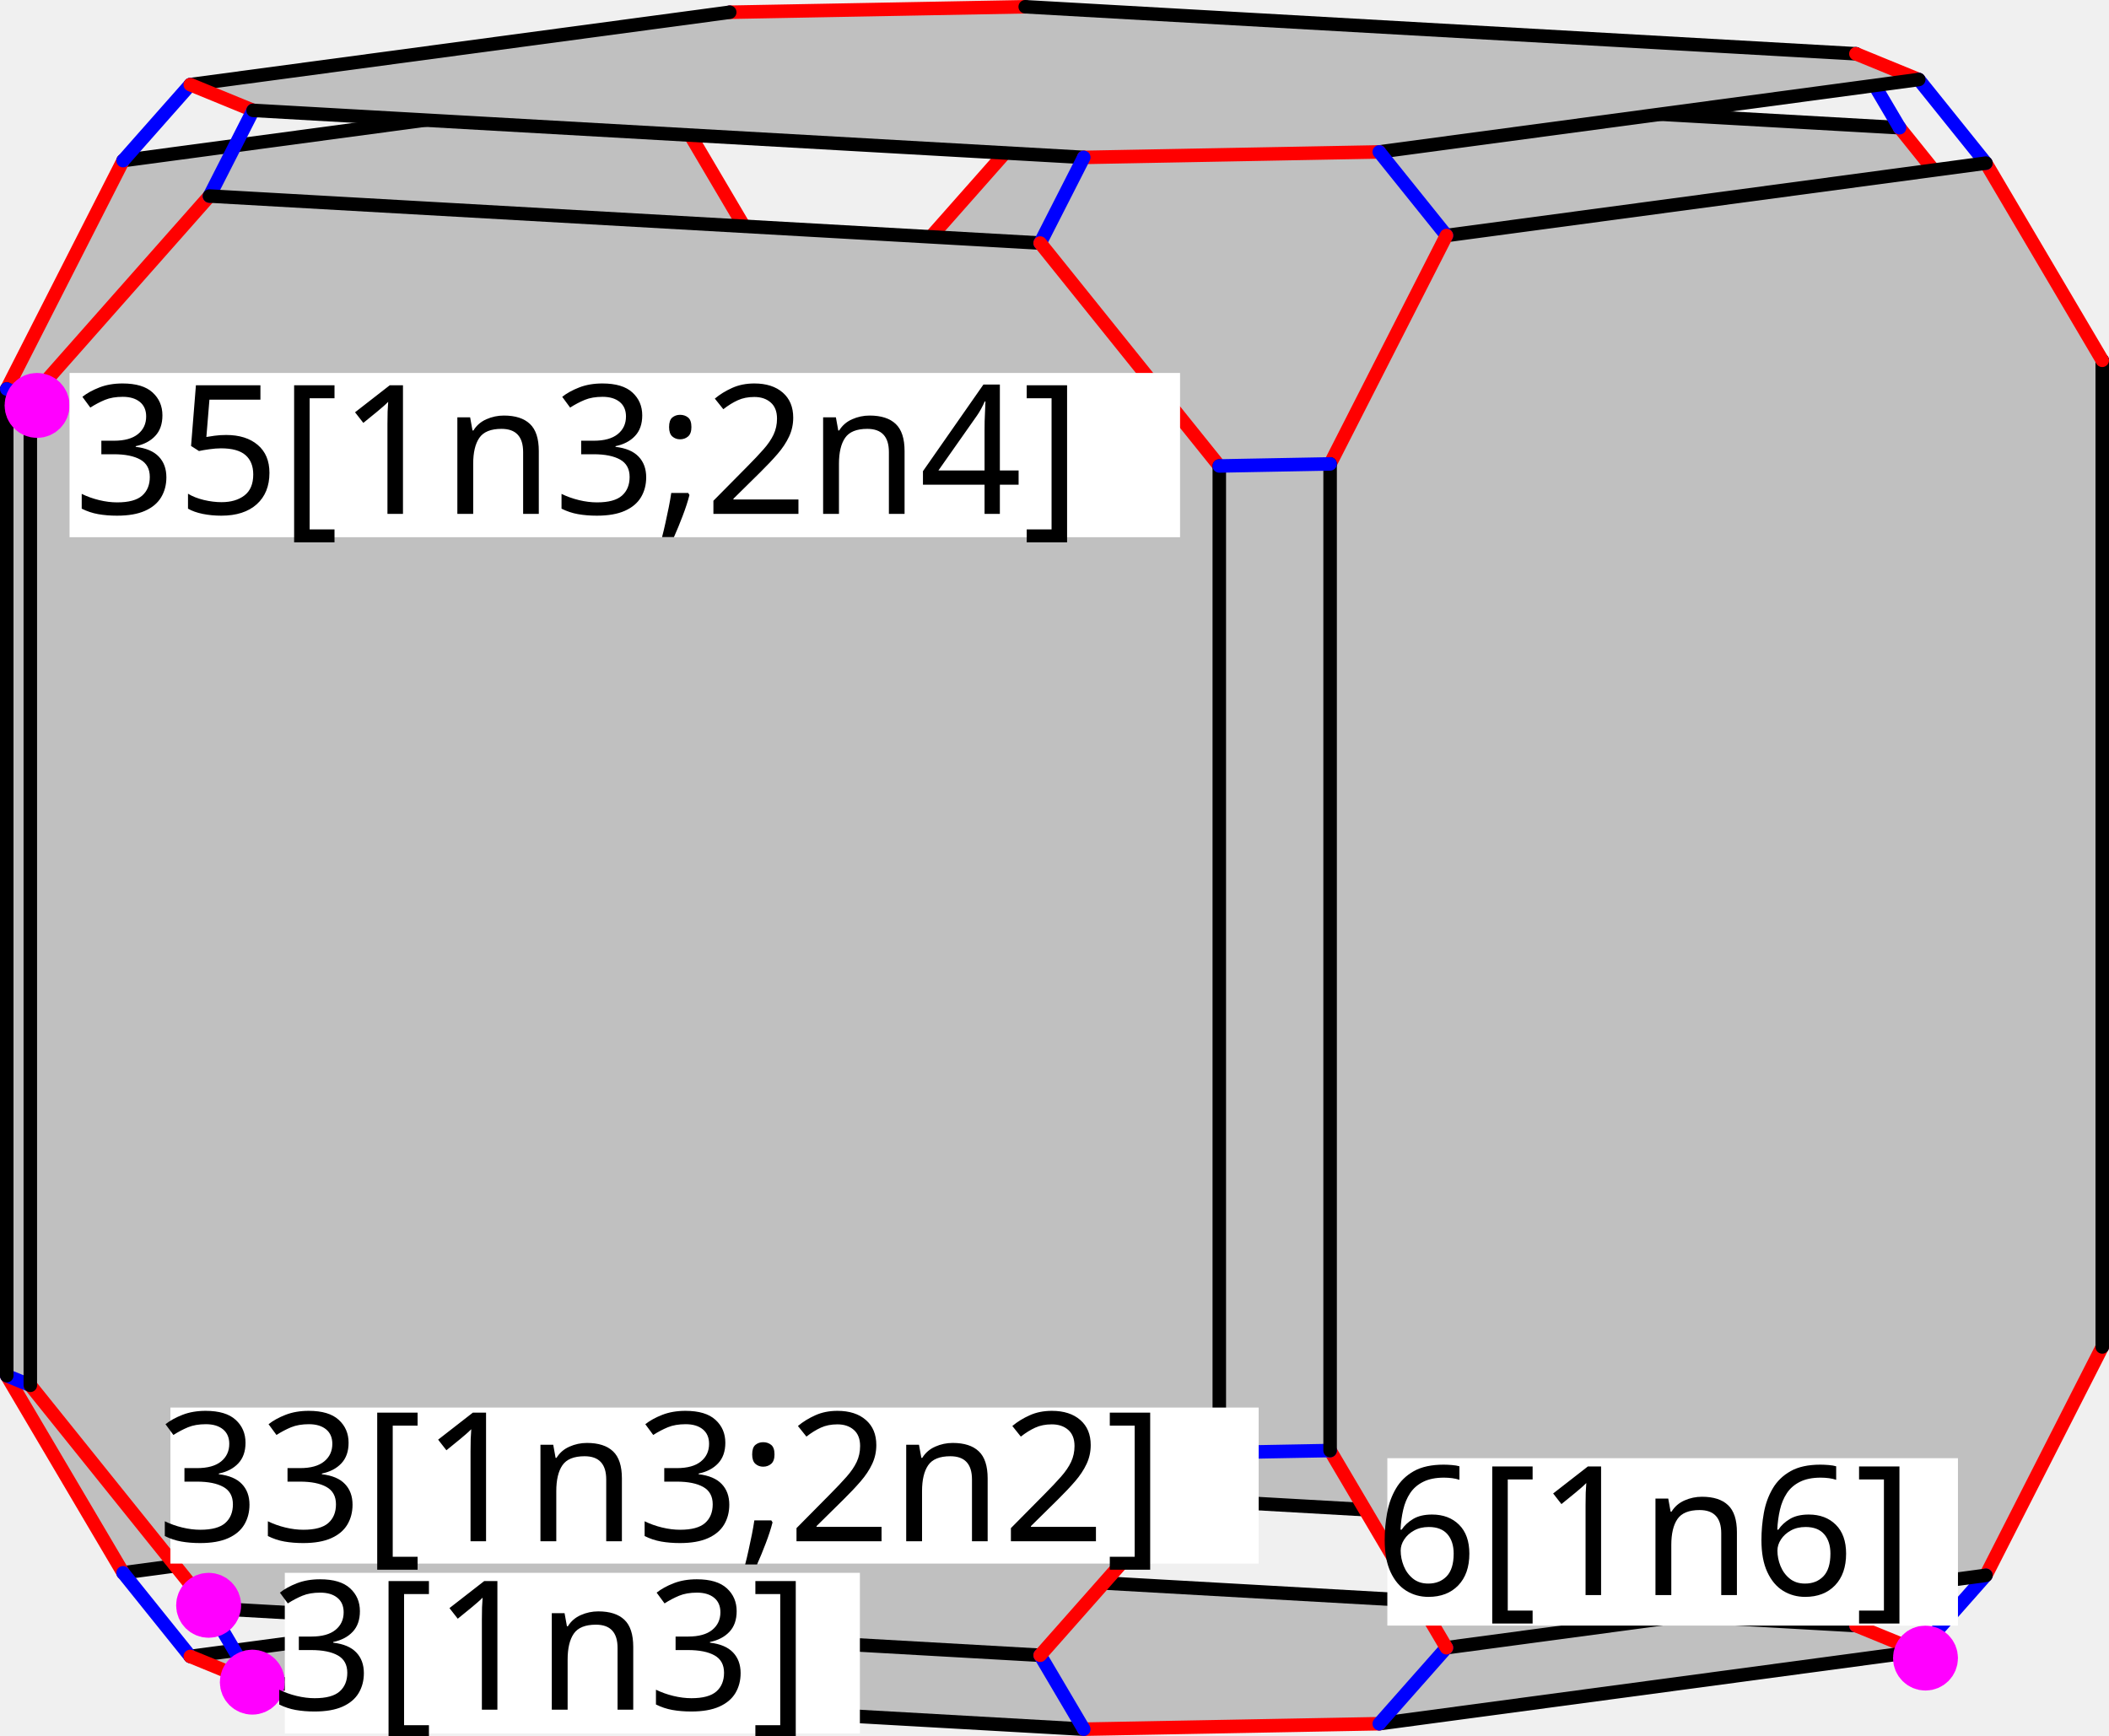
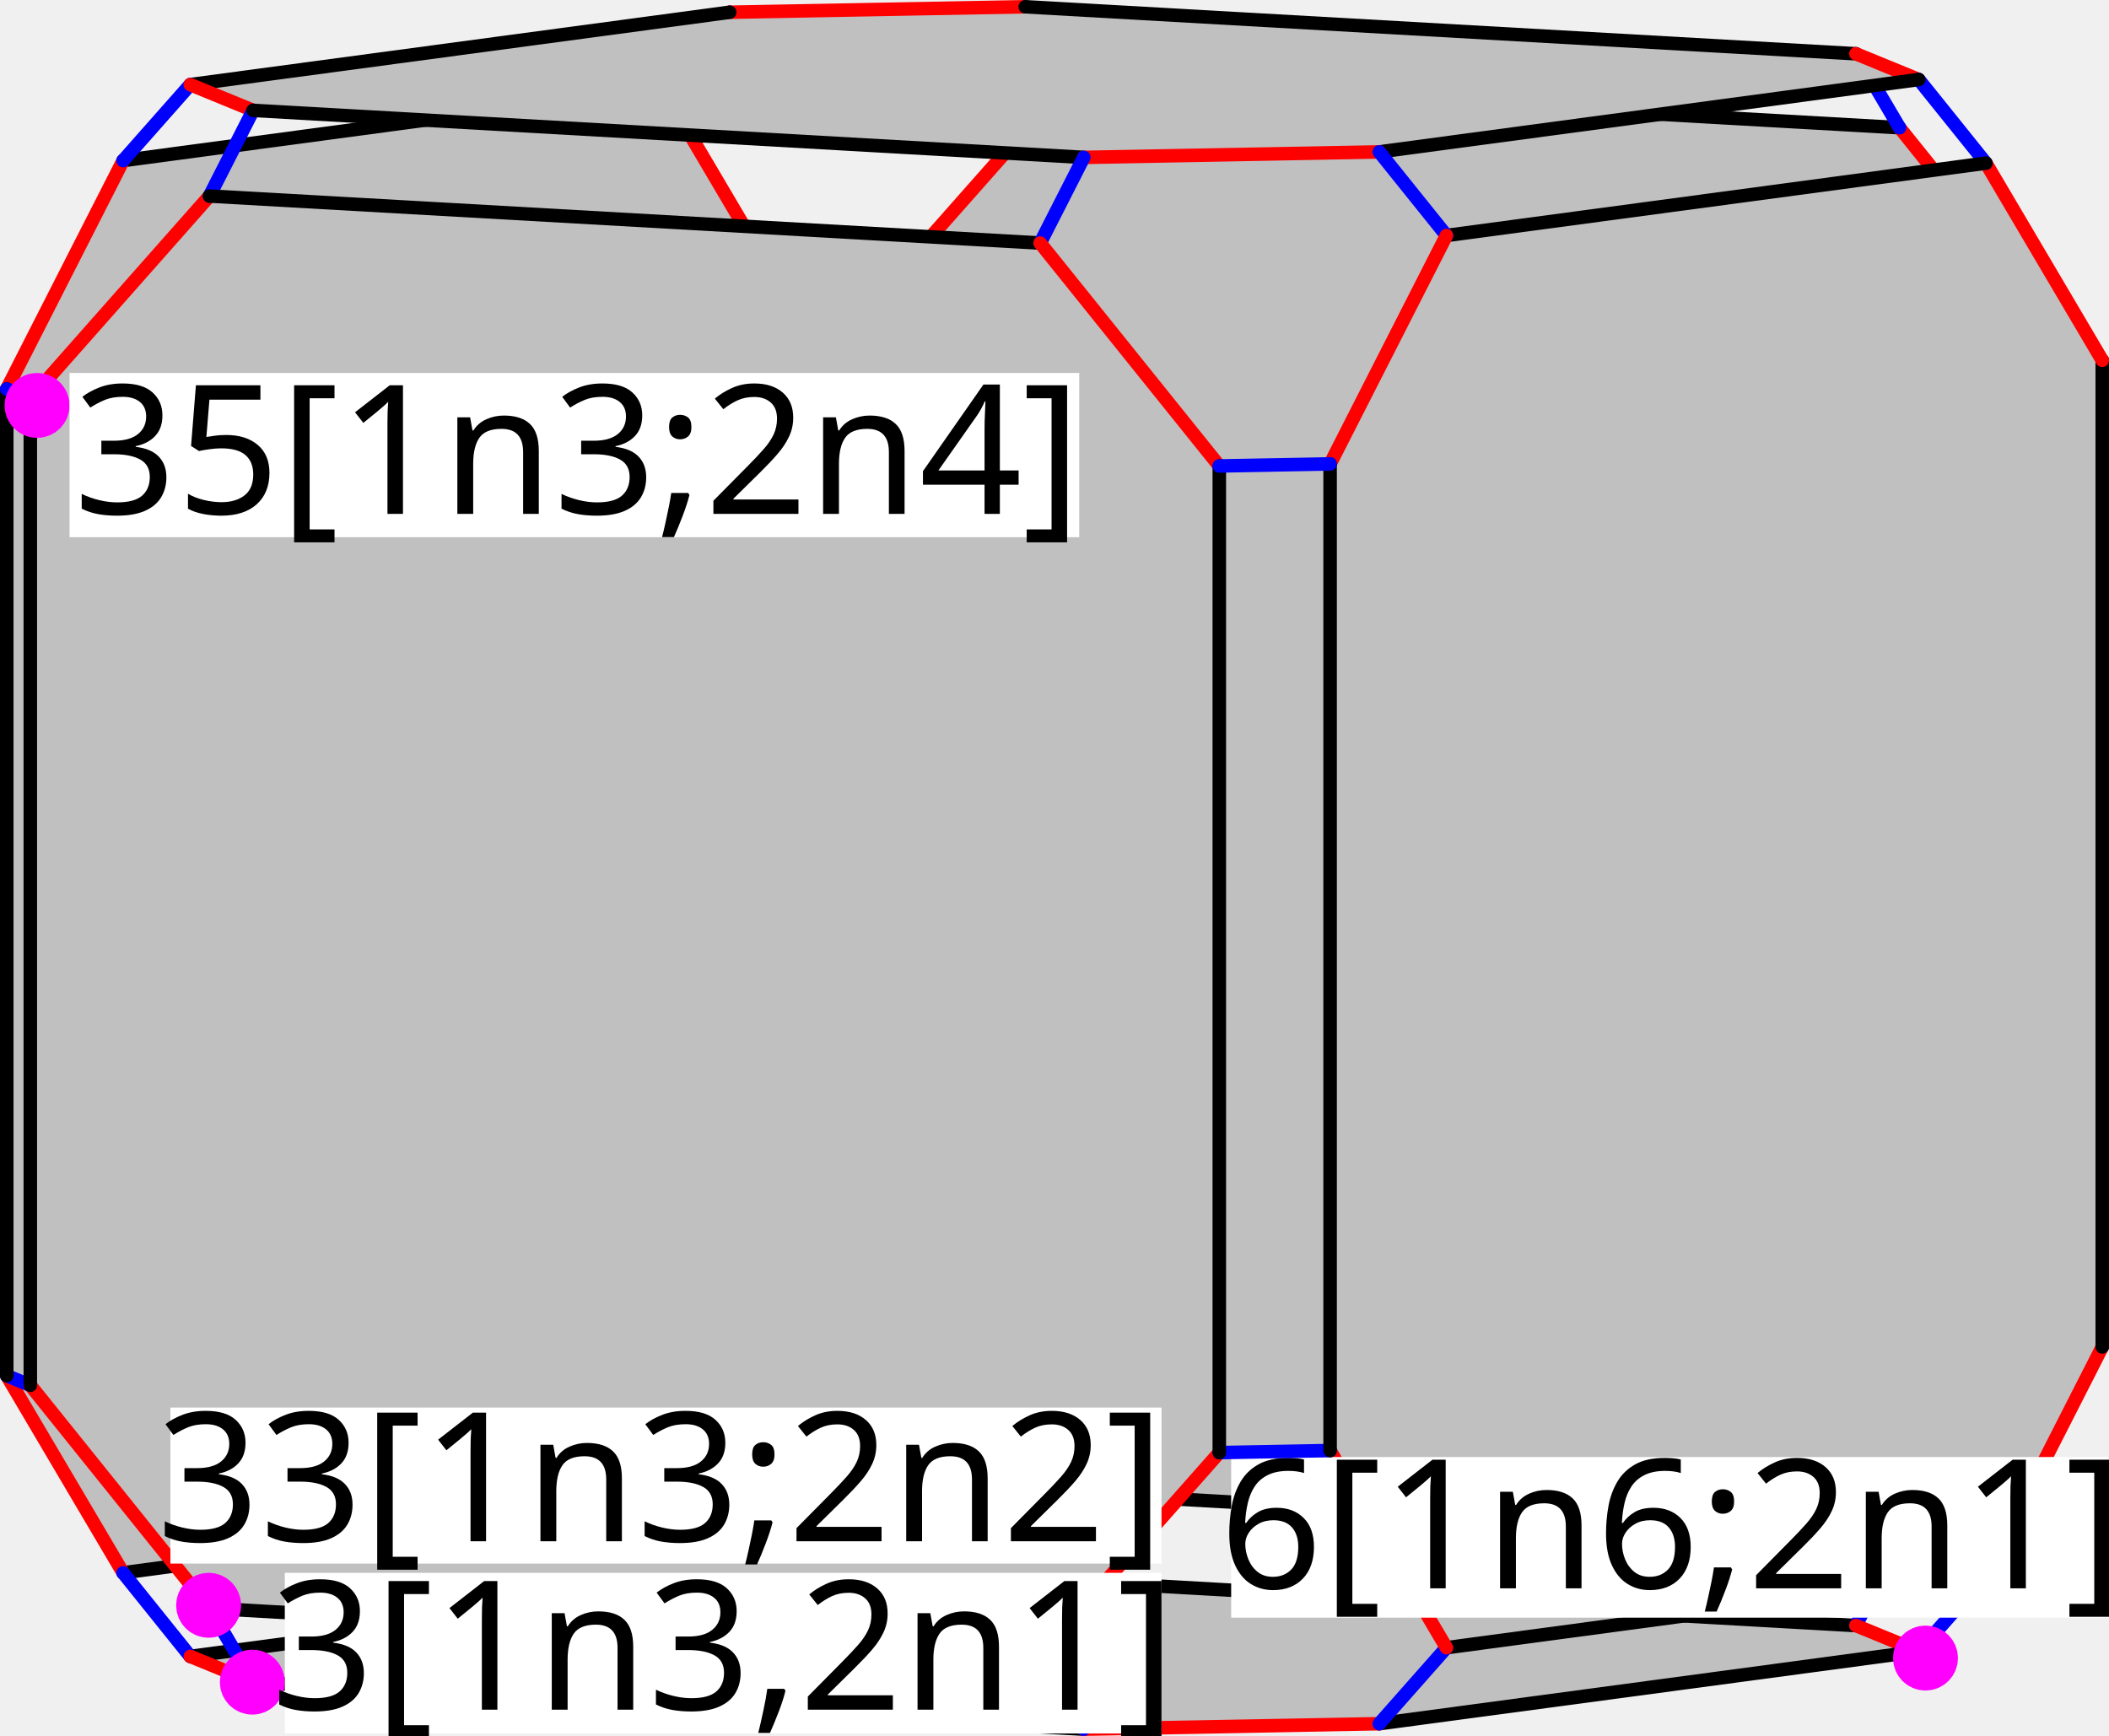
<svg xmlns="http://www.w3.org/2000/svg" version="1.1" id="svg1" width="624.276" height="513.886" viewBox="0 0 624.276 513.886">
  <defs id="defs1" />
  <g id="g1">
    <path id="path1" d="m 237.289,17.918 184.418,10.437 39.77,49.493 V 296.902 L 421.707,341.895 237.289,331.453 197.52,281.961 V 62.906 Z" style="fill:#c0c0c0;fill-opacity:1;fill-rule:nonzero;stroke:none" transform="scale(1.333333)" />
    <path id="path2" d="m 197.52,281.961 39.769,49.492" style="fill:none;stroke:#ff0000;stroke-width:3;stroke-linecap:round;stroke-linejoin:round;stroke-miterlimit:4;stroke-dasharray:none;stroke-opacity:1" transform="scale(1.333333)" />
    <path id="path3" d="m 197.52,281.961 -24.602,0.457" style="fill:none;stroke:#0000ff;stroke-width:3;stroke-linecap:round;stroke-linejoin:round;stroke-miterlimit:4;stroke-dasharray:none;stroke-opacity:1" transform="scale(1.333333)" />
    <path id="path4" d="M 197.52,281.961 V 62.906" style="fill:none;stroke:#000000;stroke-width:3;stroke-linecap:round;stroke-linejoin:round;stroke-miterlimit:4;stroke-dasharray:none;stroke-opacity:1" transform="scale(1.333333)" />
    <path id="path5" d="M 147.09,19.586 27.328,35.66 1.5,86.367 v 219.055 l 25.828,43.777 119.762,-16.074 25.828,-50.707 V 63.363 Z" style="fill:#c0c0c0;fill-opacity:1;fill-rule:nonzero;stroke:none" transform="scale(1.333333)" />
    <path id="path6" d="M 172.918,282.418 147.09,333.125" style="fill:none;stroke:#ff0000;stroke-width:3;stroke-linecap:round;stroke-linejoin:round;stroke-miterlimit:4;stroke-dasharray:none;stroke-opacity:1" transform="scale(1.333333)" />
    <path id="path7" d="M 172.918,282.418 V 63.363" style="fill:none;stroke:#000000;stroke-width:3;stroke-linecap:round;stroke-linejoin:round;stroke-miterlimit:4;stroke-dasharray:none;stroke-opacity:1" transform="scale(1.333333)" />
    <path id="path8" d="M 197.52,62.906 237.289,17.918" style="fill:none;stroke:#ff0000;stroke-width:3;stroke-linecap:round;stroke-linejoin:round;stroke-miterlimit:4;stroke-dasharray:none;stroke-opacity:1" transform="scale(1.333333)" />
    <path id="path9" d="m 197.52,62.906 -24.602,0.457" style="fill:none;stroke:#0000ff;stroke-width:3;stroke-linecap:round;stroke-linejoin:round;stroke-miterlimit:4;stroke-dasharray:none;stroke-opacity:1" transform="scale(1.333333)" />
    <path id="path10" d="m 237.289,331.453 -9.684,19.02" style="fill:none;stroke:#0000ff;stroke-width:3;stroke-linecap:round;stroke-linejoin:round;stroke-miterlimit:4;stroke-dasharray:none;stroke-opacity:1" transform="scale(1.333333)" />
    <path id="path11" d="m 237.289,331.453 184.418,10.442" style="fill:none;stroke:#000000;stroke-width:3;stroke-linecap:round;stroke-linejoin:round;stroke-miterlimit:4;stroke-dasharray:none;stroke-opacity:1" transform="scale(1.333333)" />
    <path id="path24" d="M 147.09,19.586 162.004,2.715" style="fill:none;stroke:#0000ff;stroke-width:3;stroke-linecap:round;stroke-linejoin:round;stroke-miterlimit:4;stroke-dasharray:none;stroke-opacity:1" transform="scale(1.333333)" />
    <path id="path12" d="M 172.918,63.363 147.09,19.586" style="fill:none;stroke:#ff0000;stroke-width:3;stroke-linecap:round;stroke-linejoin:round;stroke-miterlimit:4;stroke-dasharray:none;stroke-opacity:1" transform="scale(1.333333)" />
    <path id="path13" d="m 425.965,366.625 -119.762,16.074 -65.601,1.215 -184.414,-10.437 -13.946,-5.719 119.762,-16.07 65.601,-1.215 184.415,10.437 z" style="fill:#c0c0c0;fill-opacity:1;fill-rule:nonzero;stroke:none" transform="scale(1.333333)" />
    <path id="path14" d="m 227.605,350.473 -65.601,1.215" style="fill:none;stroke:#ff0000;stroke-width:3;stroke-linecap:round;stroke-linejoin:round;stroke-miterlimit:4;stroke-dasharray:none;stroke-opacity:1" transform="scale(1.333333)" />
    <path id="path15" d="M 227.605,350.473 412.02,360.91" style="fill:none;stroke:#000000;stroke-width:3;stroke-linecap:round;stroke-linejoin:round;stroke-miterlimit:4;stroke-dasharray:none;stroke-opacity:1" transform="scale(1.333333)" />
    <path id="path16" d="m 147.09,333.125 14.914,18.563" style="fill:none;stroke:#0000ff;stroke-width:3;stroke-linecap:round;stroke-linejoin:round;stroke-miterlimit:4;stroke-dasharray:none;stroke-opacity:1" transform="scale(1.333333)" />
    <path id="path17" d="M 147.09,333.125 27.328,349.199" style="fill:none;stroke:#000000;stroke-width:3;stroke-linecap:round;stroke-linejoin:round;stroke-miterlimit:4;stroke-dasharray:none;stroke-opacity:1" transform="scale(1.333333)" />
    <path id="path18" d="M 162.004,351.688 42.242,367.758" style="fill:none;stroke:#000000;stroke-width:3;stroke-linecap:round;stroke-linejoin:round;stroke-miterlimit:4;stroke-dasharray:none;stroke-opacity:1" transform="scale(1.333333)" />
    <path id="path19" d="M 237.289,17.918 227.605,1.5" style="fill:none;stroke:#0000ff;stroke-width:3;stroke-linecap:round;stroke-linejoin:round;stroke-miterlimit:4;stroke-dasharray:none;stroke-opacity:1" transform="scale(1.333333)" />
    <path id="path20" d="M 237.289,17.918 421.707,28.355" style="fill:none;stroke:#000000;stroke-width:3;stroke-linecap:round;stroke-linejoin:round;stroke-miterlimit:4;stroke-dasharray:none;stroke-opacity:1" transform="scale(1.333333)" />
    <path id="path25" d="M 147.09,19.586 27.328,35.66" style="fill:none;stroke:#000000;stroke-width:3;stroke-linecap:round;stroke-linejoin:round;stroke-miterlimit:4;stroke-dasharray:none;stroke-opacity:1" transform="scale(1.333333)" />
    <path id="path30" d="m 421.707,28.355 39.77,49.493" style="fill:none;stroke:#ff0000;stroke-width:3;stroke-linecap:round;stroke-linejoin:round;stroke-miterlimit:4;stroke-dasharray:none;stroke-opacity:1" transform="scale(1.333333)" />
    <path id="path31" d="M 421.707,28.355 412.02,11.938" style="fill:none;stroke:#0000ff;stroke-width:3;stroke-linecap:round;stroke-linejoin:round;stroke-miterlimit:4;stroke-dasharray:none;stroke-opacity:1" transform="scale(1.333333)" />
    <path id="path21" d="M 425.965,17.656 306.203,33.727 240.602,34.945 56.188,24.504 42.242,18.789 162.004,2.715 227.605,1.5 412.02,11.938 Z" style="fill:#c0c0c0;fill-opacity:1;fill-rule:nonzero;stroke:none" transform="scale(1.333333)" />
    <path id="path22" d="M 227.605,1.5 162.004,2.715" style="fill:none;stroke:#ff0000;stroke-width:3;stroke-linecap:round;stroke-linejoin:round;stroke-miterlimit:4;stroke-dasharray:none;stroke-opacity:1" transform="scale(1.333333)" />
    <path id="path23" d="M 227.605,1.5 412.02,11.938" style="fill:none;stroke:#000000;stroke-width:3;stroke-linecap:round;stroke-linejoin:round;stroke-miterlimit:4;stroke-dasharray:none;stroke-opacity:1" transform="scale(1.333333)" />
    <path id="path26" d="M 162.004,2.715 42.242,18.789" style="fill:none;stroke:#000000;stroke-width:3;stroke-linecap:round;stroke-linejoin:round;stroke-miterlimit:4;stroke-dasharray:none;stroke-opacity:1" transform="scale(1.333333)" />
    <path id="path27" d="m 421.707,341.895 39.77,-44.993" style="fill:none;stroke:#ff0000;stroke-width:3;stroke-linecap:round;stroke-linejoin:round;stroke-miterlimit:4;stroke-dasharray:none;stroke-opacity:1" transform="scale(1.333333)" />
    <path id="path28" d="M 421.707,341.895 412.02,360.91" style="fill:none;stroke:#0000ff;stroke-width:3;stroke-linecap:round;stroke-linejoin:round;stroke-miterlimit:4;stroke-dasharray:none;stroke-opacity:1" transform="scale(1.333333)" />
    <path id="path29" d="m 412.02,360.91 13.945,5.715" style="fill:none;stroke:#ff0000;stroke-width:3;stroke-linecap:round;stroke-linejoin:round;stroke-miterlimit:4;stroke-dasharray:none;stroke-opacity:1" transform="scale(1.333333)" />
    <path id="path32" d="m 461.477,296.902 5.23,2.145" style="fill:none;stroke:#0000ff;stroke-width:3;stroke-linecap:round;stroke-linejoin:round;stroke-miterlimit:4;stroke-dasharray:none;stroke-opacity:1" transform="scale(1.333333)" />
    <path id="path33" d="M 461.477,296.902 V 77.848" style="fill:none;stroke:#000000;stroke-width:3;stroke-linecap:round;stroke-linejoin:round;stroke-miterlimit:4;stroke-dasharray:none;stroke-opacity:1" transform="scale(1.333333)" />
    <path id="path34" d="m 412.02,11.938 13.945,5.718" style="fill:none;stroke:#ff0000;stroke-width:3;stroke-linecap:round;stroke-linejoin:round;stroke-miterlimit:4;stroke-dasharray:none;stroke-opacity:1" transform="scale(1.333333)" />
    <path id="path35" d="m 461.477,77.848 5.23,2.144" style="fill:none;stroke:#0000ff;stroke-width:3;stroke-linecap:round;stroke-linejoin:round;stroke-miterlimit:4;stroke-dasharray:none;stroke-opacity:1" transform="scale(1.333333)" />
    <path id="path36" d="m 440.879,36.215 -119.762,16.074 -25.828,50.707 v 219.055 l 25.828,43.777 119.762,-16.074 25.828,-50.707 V 79.992 Z" style="fill:#c0c0c0;fill-opacity:1;fill-rule:nonzero;stroke:none" transform="scale(1.333333)" />
    <path id="path37" d="m 466.707,299.047 -25.828,50.707" style="fill:none;stroke:#ff0000;stroke-width:3;stroke-linecap:round;stroke-linejoin:round;stroke-miterlimit:4;stroke-dasharray:none;stroke-opacity:1" transform="scale(1.333333)" />
    <path id="path38" d="M 466.707,299.047 V 79.992" style="fill:none;stroke:#000000;stroke-width:3;stroke-linecap:round;stroke-linejoin:round;stroke-miterlimit:4;stroke-dasharray:none;stroke-opacity:1" transform="scale(1.333333)" />
    <path id="path39" d="M 466.707,79.992 440.879,36.215" style="fill:none;stroke:#ff0000;stroke-width:3;stroke-linecap:round;stroke-linejoin:round;stroke-miterlimit:4;stroke-dasharray:none;stroke-opacity:1" transform="scale(1.333333)" />
    <path id="path40" d="m 425.965,366.625 14.914,-16.871" style="fill:none;stroke:#0000ff;stroke-width:3;stroke-linecap:round;stroke-linejoin:round;stroke-miterlimit:4;stroke-dasharray:none;stroke-opacity:1" transform="scale(1.333333)" />
    <path id="path41" d="M 425.965,366.625 306.203,382.699" style="fill:none;stroke:#000000;stroke-width:3;stroke-linecap:round;stroke-linejoin:round;stroke-miterlimit:4;stroke-dasharray:none;stroke-opacity:1" transform="scale(1.333333)" />
    <path id="path42" d="M 27.328,349.199 1.5,305.422" style="fill:none;stroke:#ff0000;stroke-width:3;stroke-linecap:round;stroke-linejoin:round;stroke-miterlimit:4;stroke-dasharray:none;stroke-opacity:1" transform="scale(1.333333)" />
    <path id="path43" d="m 27.328,349.199 14.914,18.559" style="fill:none;stroke:#0000ff;stroke-width:3;stroke-linecap:round;stroke-linejoin:round;stroke-miterlimit:4;stroke-dasharray:none;stroke-opacity:1" transform="scale(1.333333)" />
    <path id="path44" d="M 440.879,349.754 321.117,365.828" style="fill:none;stroke:#000000;stroke-width:3;stroke-linecap:round;stroke-linejoin:round;stroke-miterlimit:4;stroke-dasharray:none;stroke-opacity:1" transform="scale(1.333333)" />
    <path id="path45" d="m 42.242,367.758 13.946,5.719" style="fill:none;stroke:#ff0000;stroke-width:3;stroke-linecap:round;stroke-linejoin:round;stroke-miterlimit:4;stroke-dasharray:none;stroke-opacity:1" transform="scale(1.333333)" />
    <path id="path46" d="m 425.965,17.656 14.914,18.559" style="fill:none;stroke:#0000ff;stroke-width:3;stroke-linecap:round;stroke-linejoin:round;stroke-miterlimit:4;stroke-dasharray:none;stroke-opacity:1" transform="scale(1.333333)" />
    <path id="path47" d="M 425.965,17.656 306.203,33.727" style="fill:none;stroke:#000000;stroke-width:3;stroke-linecap:round;stroke-linejoin:round;stroke-miterlimit:4;stroke-dasharray:none;stroke-opacity:1" transform="scale(1.333333)" />
    <path id="path48" d="M 27.328,35.66 1.5,86.367" style="fill:none;stroke:#ff0000;stroke-width:3;stroke-linecap:round;stroke-linejoin:round;stroke-miterlimit:4;stroke-dasharray:none;stroke-opacity:1" transform="scale(1.333333)" />
    <path id="path49" d="M 27.328,35.66 42.242,18.789" style="fill:none;stroke:#0000ff;stroke-width:3;stroke-linecap:round;stroke-linejoin:round;stroke-miterlimit:4;stroke-dasharray:none;stroke-opacity:1" transform="scale(1.333333)" />
    <path id="path50" d="M 440.879,36.215 321.117,52.289" style="fill:none;stroke:#000000;stroke-width:3;stroke-linecap:round;stroke-linejoin:round;stroke-miterlimit:4;stroke-dasharray:none;stroke-opacity:1" transform="scale(1.333333)" />
    <path id="path51" d="m 42.242,18.789 13.946,5.715" style="fill:none;stroke:#ff0000;stroke-width:3;stroke-linecap:round;stroke-linejoin:round;stroke-miterlimit:4;stroke-dasharray:none;stroke-opacity:1" transform="scale(1.333333)" />
    <path id="path52" d="m 1.5,305.422 5.23,2.144" style="fill:none;stroke:#0000ff;stroke-width:3;stroke-linecap:round;stroke-linejoin:round;stroke-miterlimit:4;stroke-dasharray:none;stroke-opacity:1" transform="scale(1.333333)" />
    <path id="path53" d="M 1.5,305.422 V 86.367" style="fill:none;stroke:#000000;stroke-width:3;stroke-linecap:round;stroke-linejoin:round;stroke-miterlimit:4;stroke-dasharray:none;stroke-opacity:1" transform="scale(1.333333)" />
    <path id="path54" d="m 1.5,86.367 5.23,2.145" style="fill:none;stroke:#0000ff;stroke-width:3;stroke-linecap:round;stroke-linejoin:round;stroke-miterlimit:4;stroke-dasharray:none;stroke-opacity:1" transform="scale(1.333333)" />
    <path id="path55" d="m 46.5,43.523 184.418,10.438 39.77,49.492 V 322.508 L 230.918,367.5 46.5,357.059 6.73,307.566 V 88.512 Z" style="fill:#c0c0c0;fill-opacity:1;fill-rule:nonzero;stroke:none" transform="scale(1.333333)" />
    <path id="path56" d="M 6.73,307.566 46.5,357.059" style="fill:none;stroke:#ff0000;stroke-width:3;stroke-linecap:round;stroke-linejoin:round;stroke-miterlimit:4;stroke-dasharray:none;stroke-opacity:1" transform="scale(1.333333)" />
    <path id="path57" d="M 6.73,307.566 V 88.512" style="fill:none;stroke:#000000;stroke-width:3;stroke-linecap:round;stroke-linejoin:round;stroke-miterlimit:4;stroke-dasharray:none;stroke-opacity:1" transform="scale(1.333333)" />
    <path id="path58" d="M 56.188,373.477 46.5,357.059" style="fill:none;stroke:#0000ff;stroke-width:3;stroke-linecap:round;stroke-linejoin:round;stroke-miterlimit:4;stroke-dasharray:none;stroke-opacity:1" transform="scale(1.333333)" />
    <path id="path59" d="m 56.188,373.477 184.414,10.437" style="fill:none;stroke:#000000;stroke-width:3;stroke-linecap:round;stroke-linejoin:round;stroke-miterlimit:4;stroke-dasharray:none;stroke-opacity:1" transform="scale(1.333333)" />
    <path id="path60" d="M 6.73,88.512 46.5,43.523" style="fill:none;stroke:#ff0000;stroke-width:3;stroke-linecap:round;stroke-linejoin:round;stroke-miterlimit:4;stroke-dasharray:none;stroke-opacity:1" transform="scale(1.333333)" />
    <path id="path61" d="M 46.5,357.059 230.918,367.5" style="fill:none;stroke:#000000;stroke-width:3;stroke-linecap:round;stroke-linejoin:round;stroke-miterlimit:4;stroke-dasharray:none;stroke-opacity:1" transform="scale(1.333333)" />
    <path id="path62" d="M 56.188,24.504 46.5,43.523" style="fill:none;stroke:#0000ff;stroke-width:3;stroke-linecap:round;stroke-linejoin:round;stroke-miterlimit:4;stroke-dasharray:none;stroke-opacity:1" transform="scale(1.333333)" />
    <path id="path63" d="M 56.188,24.504 240.602,34.945" style="fill:none;stroke:#000000;stroke-width:3;stroke-linecap:round;stroke-linejoin:round;stroke-miterlimit:4;stroke-dasharray:none;stroke-opacity:1" transform="scale(1.333333)" />
    <path id="path64" d="M 46.5,43.523 230.918,53.961" style="fill:none;stroke:#000000;stroke-width:3;stroke-linecap:round;stroke-linejoin:round;stroke-miterlimit:4;stroke-dasharray:none;stroke-opacity:1" transform="scale(1.333333)" />
    <path id="path65" d="m 306.203,382.699 -65.601,1.215" style="fill:none;stroke:#ff0000;stroke-width:3;stroke-linecap:round;stroke-linejoin:round;stroke-miterlimit:4;stroke-dasharray:none;stroke-opacity:1" transform="scale(1.333333)" />
    <path id="path66" d="m 306.203,382.699 14.914,-16.871" style="fill:none;stroke:#0000ff;stroke-width:3;stroke-linecap:round;stroke-linejoin:round;stroke-miterlimit:4;stroke-dasharray:none;stroke-opacity:1" transform="scale(1.333333)" />
    <path id="path67" d="M 321.117,365.828 295.289,322.051" style="fill:none;stroke:#ff0000;stroke-width:3;stroke-linecap:round;stroke-linejoin:round;stroke-miterlimit:4;stroke-dasharray:none;stroke-opacity:1" transform="scale(1.333333)" />
+     <g id="g6" transform="translate(-46,-2)">
+       <rect style="fill:#ffffff;fill-opacity:1;stroke:none;stroke-width:7.179;stroke-linecap:round;stroke-linejoin:round" id="rect1-3-6" width="259.511" height="47.552" x="410.434" y="433.32" />
+       <text xml:space="preserve" style="font-style:normal;font-variant:normal;font-weight:normal;font-stretch:normal;font-size:53.333px;font-family:Sans;-inkscape-font-specification:'Sans, Normal';font-variant-ligatures:normal;font-variant-caps:normal;font-variant-numeric:normal;font-variant-east-asian:normal;fill:#000000;fill-opacity:1;stroke:none;stroke-width:5.333;stroke-linecap:round;stroke-dasharray:none;stroke-opacity:1" x="406.936" y="472.189" id="text10-2">
+         <tspan id="tspan10-7" x="406.936" y="472.189">6[1n6;2n1]</tspan>
+       </text>
+     </g>
    <path id="path68" d="M 240.602,383.914 230.918,367.5" style="fill:none;stroke:#0000ff;stroke-width:3;stroke-linecap:round;stroke-linejoin:round;stroke-miterlimit:4;stroke-dasharray:none;stroke-opacity:1" transform="scale(1.333333)" />
    <path id="path69" d="m 230.918,367.5 39.77,-44.992" style="fill:none;stroke:#ff0000;stroke-width:3;stroke-linecap:round;stroke-linejoin:round;stroke-miterlimit:4;stroke-dasharray:none;stroke-opacity:1" transform="scale(1.333333)" />
    <path id="path70" d="m 306.203,33.727 -65.601,1.218" style="fill:none;stroke:#ff0000;stroke-width:3;stroke-linecap:round;stroke-linejoin:round;stroke-miterlimit:4;stroke-dasharray:none;stroke-opacity:1" transform="scale(1.333333)" />
    <path id="path71" d="m 306.203,33.727 14.914,18.562" style="fill:none;stroke:#0000ff;stroke-width:3;stroke-linecap:round;stroke-linejoin:round;stroke-miterlimit:4;stroke-dasharray:none;stroke-opacity:1" transform="scale(1.333333)" />
    <path id="path72" d="m 321.117,52.289 -25.828,50.707" style="fill:none;stroke:#ff0000;stroke-width:3;stroke-linecap:round;stroke-linejoin:round;stroke-miterlimit:4;stroke-dasharray:none;stroke-opacity:1" transform="scale(1.333333)" />
    <path id="path73" d="m 240.602,34.945 -9.684,19.016" style="fill:none;stroke:#0000ff;stroke-width:3;stroke-linecap:round;stroke-linejoin:round;stroke-miterlimit:4;stroke-dasharray:none;stroke-opacity:1" transform="scale(1.333333)" />
    <path id="path74" d="m 295.289,322.051 -24.601,0.457" style="fill:none;stroke:#0000ff;stroke-width:3;stroke-linecap:round;stroke-linejoin:round;stroke-miterlimit:4;stroke-dasharray:none;stroke-opacity:1" transform="scale(1.333333)" />
    <path id="path75" d="M 295.289,322.051 V 102.996" style="fill:none;stroke:#000000;stroke-width:3;stroke-linecap:round;stroke-linejoin:round;stroke-miterlimit:4;stroke-dasharray:none;stroke-opacity:1" transform="scale(1.333333)" />
    <path id="path76" d="m 230.918,53.961 39.77,49.492" style="fill:none;stroke:#ff0000;stroke-width:3;stroke-linecap:round;stroke-linejoin:round;stroke-miterlimit:4;stroke-dasharray:none;stroke-opacity:1" transform="scale(1.333333)" />
    <path id="path77" d="M 270.688,322.508 V 103.453" style="fill:none;stroke:#000000;stroke-width:3;stroke-linecap:round;stroke-linejoin:round;stroke-miterlimit:4;stroke-dasharray:none;stroke-opacity:1" transform="scale(1.333333)" />
    <path id="path78" d="m 295.289,102.996 -24.601,0.457" style="fill:none;stroke:#0000ff;stroke-width:3;stroke-linecap:round;stroke-linejoin:round;stroke-miterlimit:4;stroke-dasharray:none;stroke-opacity:1" transform="scale(1.333333)" />
    <circle style="fill:#ff00ff;fill-opacity:1;stroke:#ff00ff;stroke-width:12.063;stroke-linecap:round;stroke-dasharray:none;stroke-opacity:1" id="path10-3" cx="569.953" cy="490.833" r="3.582" />
    <circle style="fill:#ff00ff;fill-opacity:1;stroke:#ff00ff;stroke-width:12.063;stroke-linecap:round;stroke-dasharray:none;stroke-opacity:1" id="path10-3-9" cx="74.689" cy="497.957" r="3.582" />
    <circle style="fill:#ff00ff;fill-opacity:1;stroke:#ff00ff;stroke-width:12.063;stroke-linecap:round;stroke-dasharray:none;stroke-opacity:1" id="path10-3-5" cx="61.752" cy="475.212" r="3.582" />
-     <g id="g18" transform="translate(134.2265,62.28937)">
-       <g id="g17">
-         <rect style="fill:#ffffff;fill-opacity:1;stroke-width:12.841;stroke-linecap:round" id="rect2" width="322.135" height="46.185" x="-83.786" y="354.388" />
-         <text xml:space="preserve" style="font-style:normal;font-variant:normal;font-weight:normal;font-stretch:normal;font-size:53.333px;font-family:Sans;-inkscape-font-specification:'Sans, Normal';font-variant-ligatures:normal;font-variant-caps:normal;font-variant-numeric:normal;font-variant-east-asian:normal;fill:#000000;fill-opacity:1;stroke:none;stroke-width:5.333;stroke-linecap:round;stroke-dasharray:none;stroke-opacity:1" x="-87.849" y="393.971" id="text3">
-           <tspan id="tspan3" x="-87.849" y="393.971">33[1n3;2n2]</tspan>
-         </text>
-       </g>
+     <g id="g5">
+       <rect style="fill:#ffffff;fill-opacity:1;stroke-width:12.254;stroke-linecap:round" id="rect2" width="293.373" height="46.185" x="50.44" y="416.677" />
+       <text xml:space="preserve" style="font-style:normal;font-variant:normal;font-weight:normal;font-stretch:normal;font-size:53.333px;font-family:Sans;-inkscape-font-specification:'Sans, Normal';font-variant-ligatures:normal;font-variant-caps:normal;font-variant-numeric:normal;font-variant-east-asian:normal;fill:#000000;fill-opacity:1;stroke:none;stroke-width:5.333;stroke-linecap:round;stroke-dasharray:none;stroke-opacity:1" x="46.378" y="456.261" id="text3">
+         <tspan id="tspan3" x="46.378" y="456.261">33[1n3;2n2]</tspan>
+       </text>
    </g>
    <circle style="fill:#ff00ff;fill-opacity:1;stroke:#ff00ff;stroke-width:12.063;stroke-linecap:round;stroke-dasharray:none;stroke-opacity:1" id="path10-3-0" cx="10.973" cy="120.016" r="3.582" />
-     <g id="g4" transform="translate(3.594484,3.109242)">
-       <g id="g19">
-         <rect style="fill:#ffffff;fill-opacity:1;stroke-width:14.457;stroke-linecap:round" id="rect4" width="328.718" height="48.627" x="16.992" y="107.294" />
-         <text xml:space="preserve" style="font-style:normal;font-variant:normal;font-weight:normal;font-stretch:normal;font-size:53.333px;font-family:Sans;-inkscape-font-specification:'Sans, Normal';font-variant-ligatures:normal;font-variant-caps:normal;font-variant-numeric:normal;font-variant-east-asian:normal;fill:#000000;fill-opacity:1;stroke:none;stroke-width:5.333;stroke-linecap:round;stroke-dasharray:none;stroke-opacity:1" x="18.186" y="149.016" id="text4">
-           <tspan id="tspan4" x="18.186" y="149.016">35[1n3;2n4]</tspan>
-         </text>
-       </g>
-     </g>
-     <g id="g3" transform="translate(84.30211,479.7027)">
-       <rect style="fill:#ffffff;fill-opacity:1;stroke:none;stroke-width:5.815;stroke-linecap:round;stroke-linejoin:round" id="rect1-3" width="170.23" height="47.552" x="-8.8817842e-16" y="-14.104" />
-       <text xml:space="preserve" style="font-style:normal;font-variant:normal;font-weight:normal;font-stretch:normal;font-size:53.333px;font-family:Sans;-inkscape-font-specification:'Sans, Normal';font-variant-ligatures:normal;font-variant-caps:normal;font-variant-numeric:normal;font-variant-east-asian:normal;fill:#000000;fill-opacity:1;stroke:none;stroke-width:5.333;stroke-linecap:round;stroke-dasharray:none;stroke-opacity:1" x="-4.062" y="26.417" id="text11">
-         <tspan id="tspan11" x="-4.062" y="26.417">3[1n3]</tspan>
+     <g id="g7">
+       <rect style="fill:#ffffff;fill-opacity:1;stroke-width:13.785;stroke-linecap:round" id="rect4" width="298.869" height="48.627" x="20.586" y="110.403" />
+       <text xml:space="preserve" style="font-style:normal;font-variant:normal;font-weight:normal;font-stretch:normal;font-size:53.333px;font-family:Sans;-inkscape-font-specification:'Sans, Normal';font-variant-ligatures:normal;font-variant-caps:normal;font-variant-numeric:normal;font-variant-east-asian:normal;fill:#000000;fill-opacity:1;stroke:none;stroke-width:5.333;stroke-linecap:round;stroke-dasharray:none;stroke-opacity:1" x="21.781" y="152.125" id="text4">
+         <tspan id="tspan4" x="21.781" y="152.125">35[1n3;2n4]</tspan>
      </text>
    </g>
-     <g id="g2" transform="translate(-140.9336,450.2202)">
-       <rect style="fill:#ffffff;fill-opacity:1;stroke:none;stroke-width:5.734;stroke-linecap:round;stroke-linejoin:round" id="rect2-1" width="168.906" height="49.552" x="551.594" y="-18.552" />
-       <text xml:space="preserve" style="font-style:normal;font-variant:normal;font-weight:normal;font-stretch:normal;font-size:53.333px;font-family:Sans;-inkscape-font-specification:'Sans, Normal';font-variant-ligatures:normal;font-variant-caps:normal;font-variant-numeric:normal;font-variant-east-asian:normal;fill:#000000;fill-opacity:1;stroke:none;stroke-width:5.333;stroke-linecap:round;stroke-dasharray:none;stroke-opacity:1" x="547.87" y="21.969" id="text10-2">
-         <tspan id="tspan10-7" x="547.87" y="21.969">6[1n6]</tspan>
+     <g id="g3">
+       <rect style="fill:#ffffff;fill-opacity:1;stroke:none;stroke-width:7.179;stroke-linecap:round;stroke-linejoin:round" id="rect1-3" width="259.511" height="47.552" x="84.302" y="465.599" />
+       <text xml:space="preserve" style="font-style:normal;font-variant:normal;font-weight:normal;font-stretch:normal;font-size:53.333px;font-family:Sans;-inkscape-font-specification:'Sans, Normal';font-variant-ligatures:normal;font-variant-caps:normal;font-variant-numeric:normal;font-variant-east-asian:normal;fill:#000000;fill-opacity:1;stroke:none;stroke-width:5.333;stroke-linecap:round;stroke-dasharray:none;stroke-opacity:1" x="80.24" y="506.119" id="text11">
+         <tspan id="tspan11" x="80.24" y="506.119">3[1n3,2n1]</tspan>
      </text>
    </g>
  </g>
</svg>
